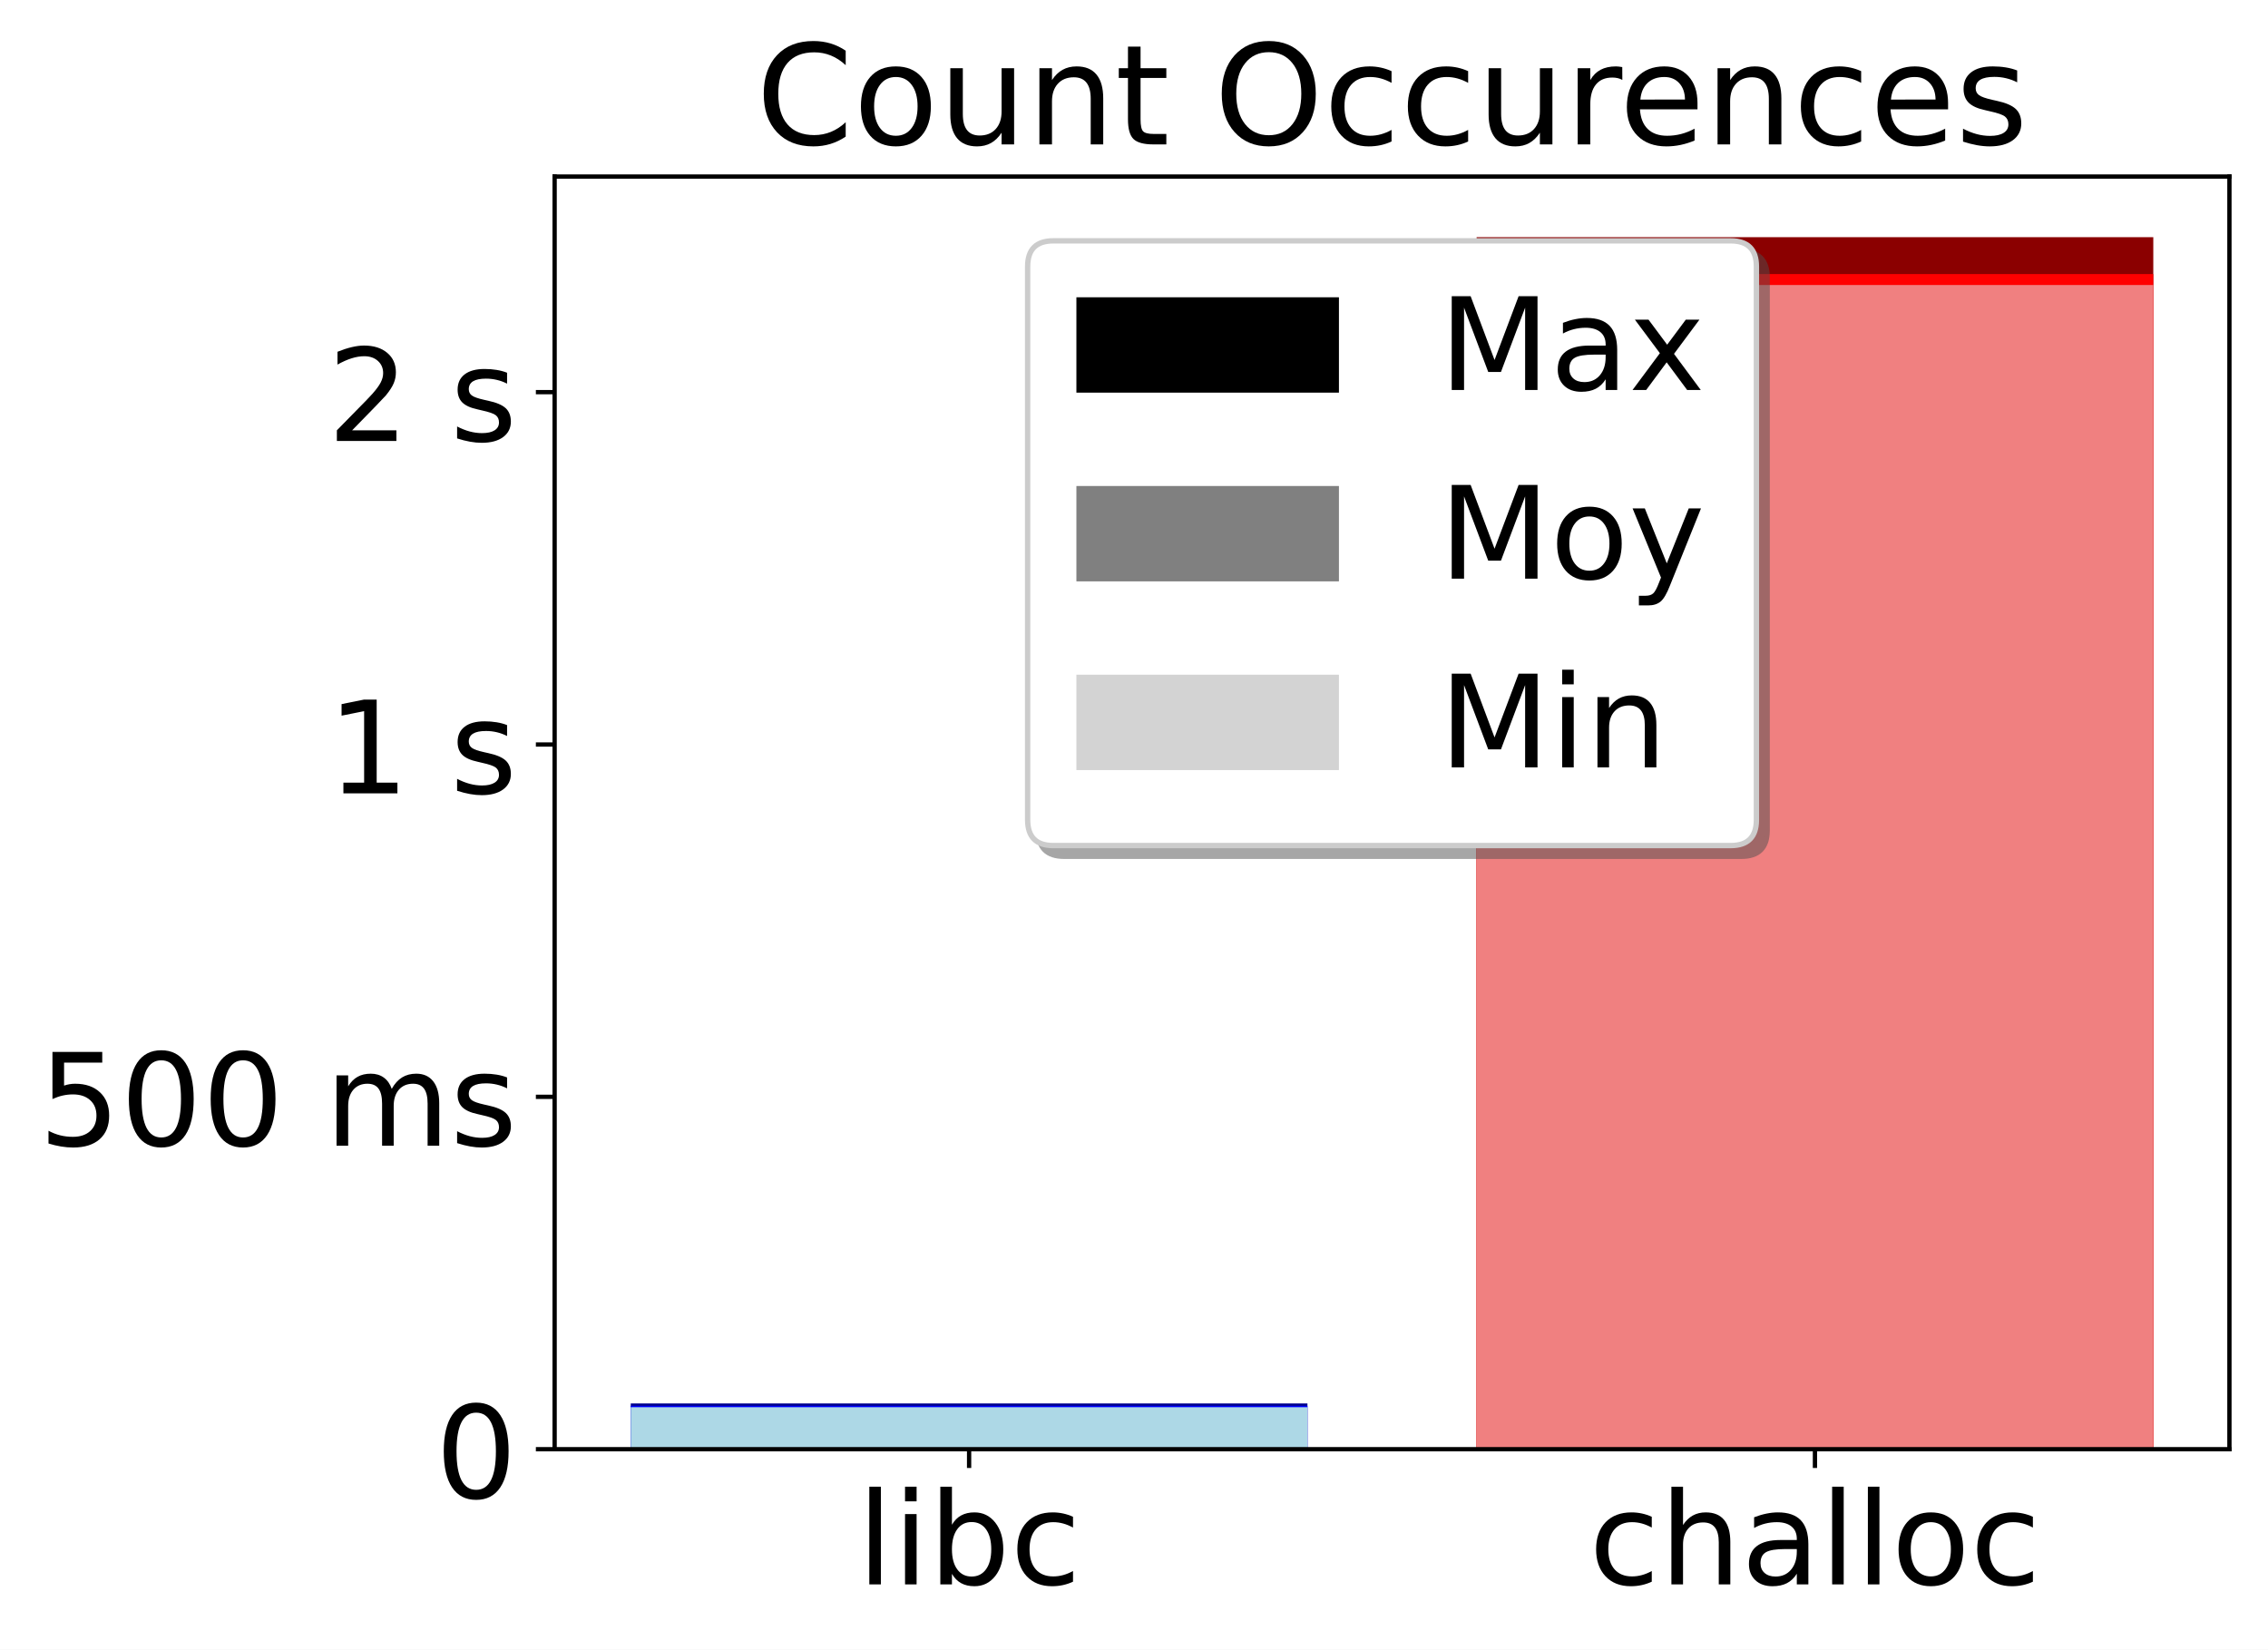
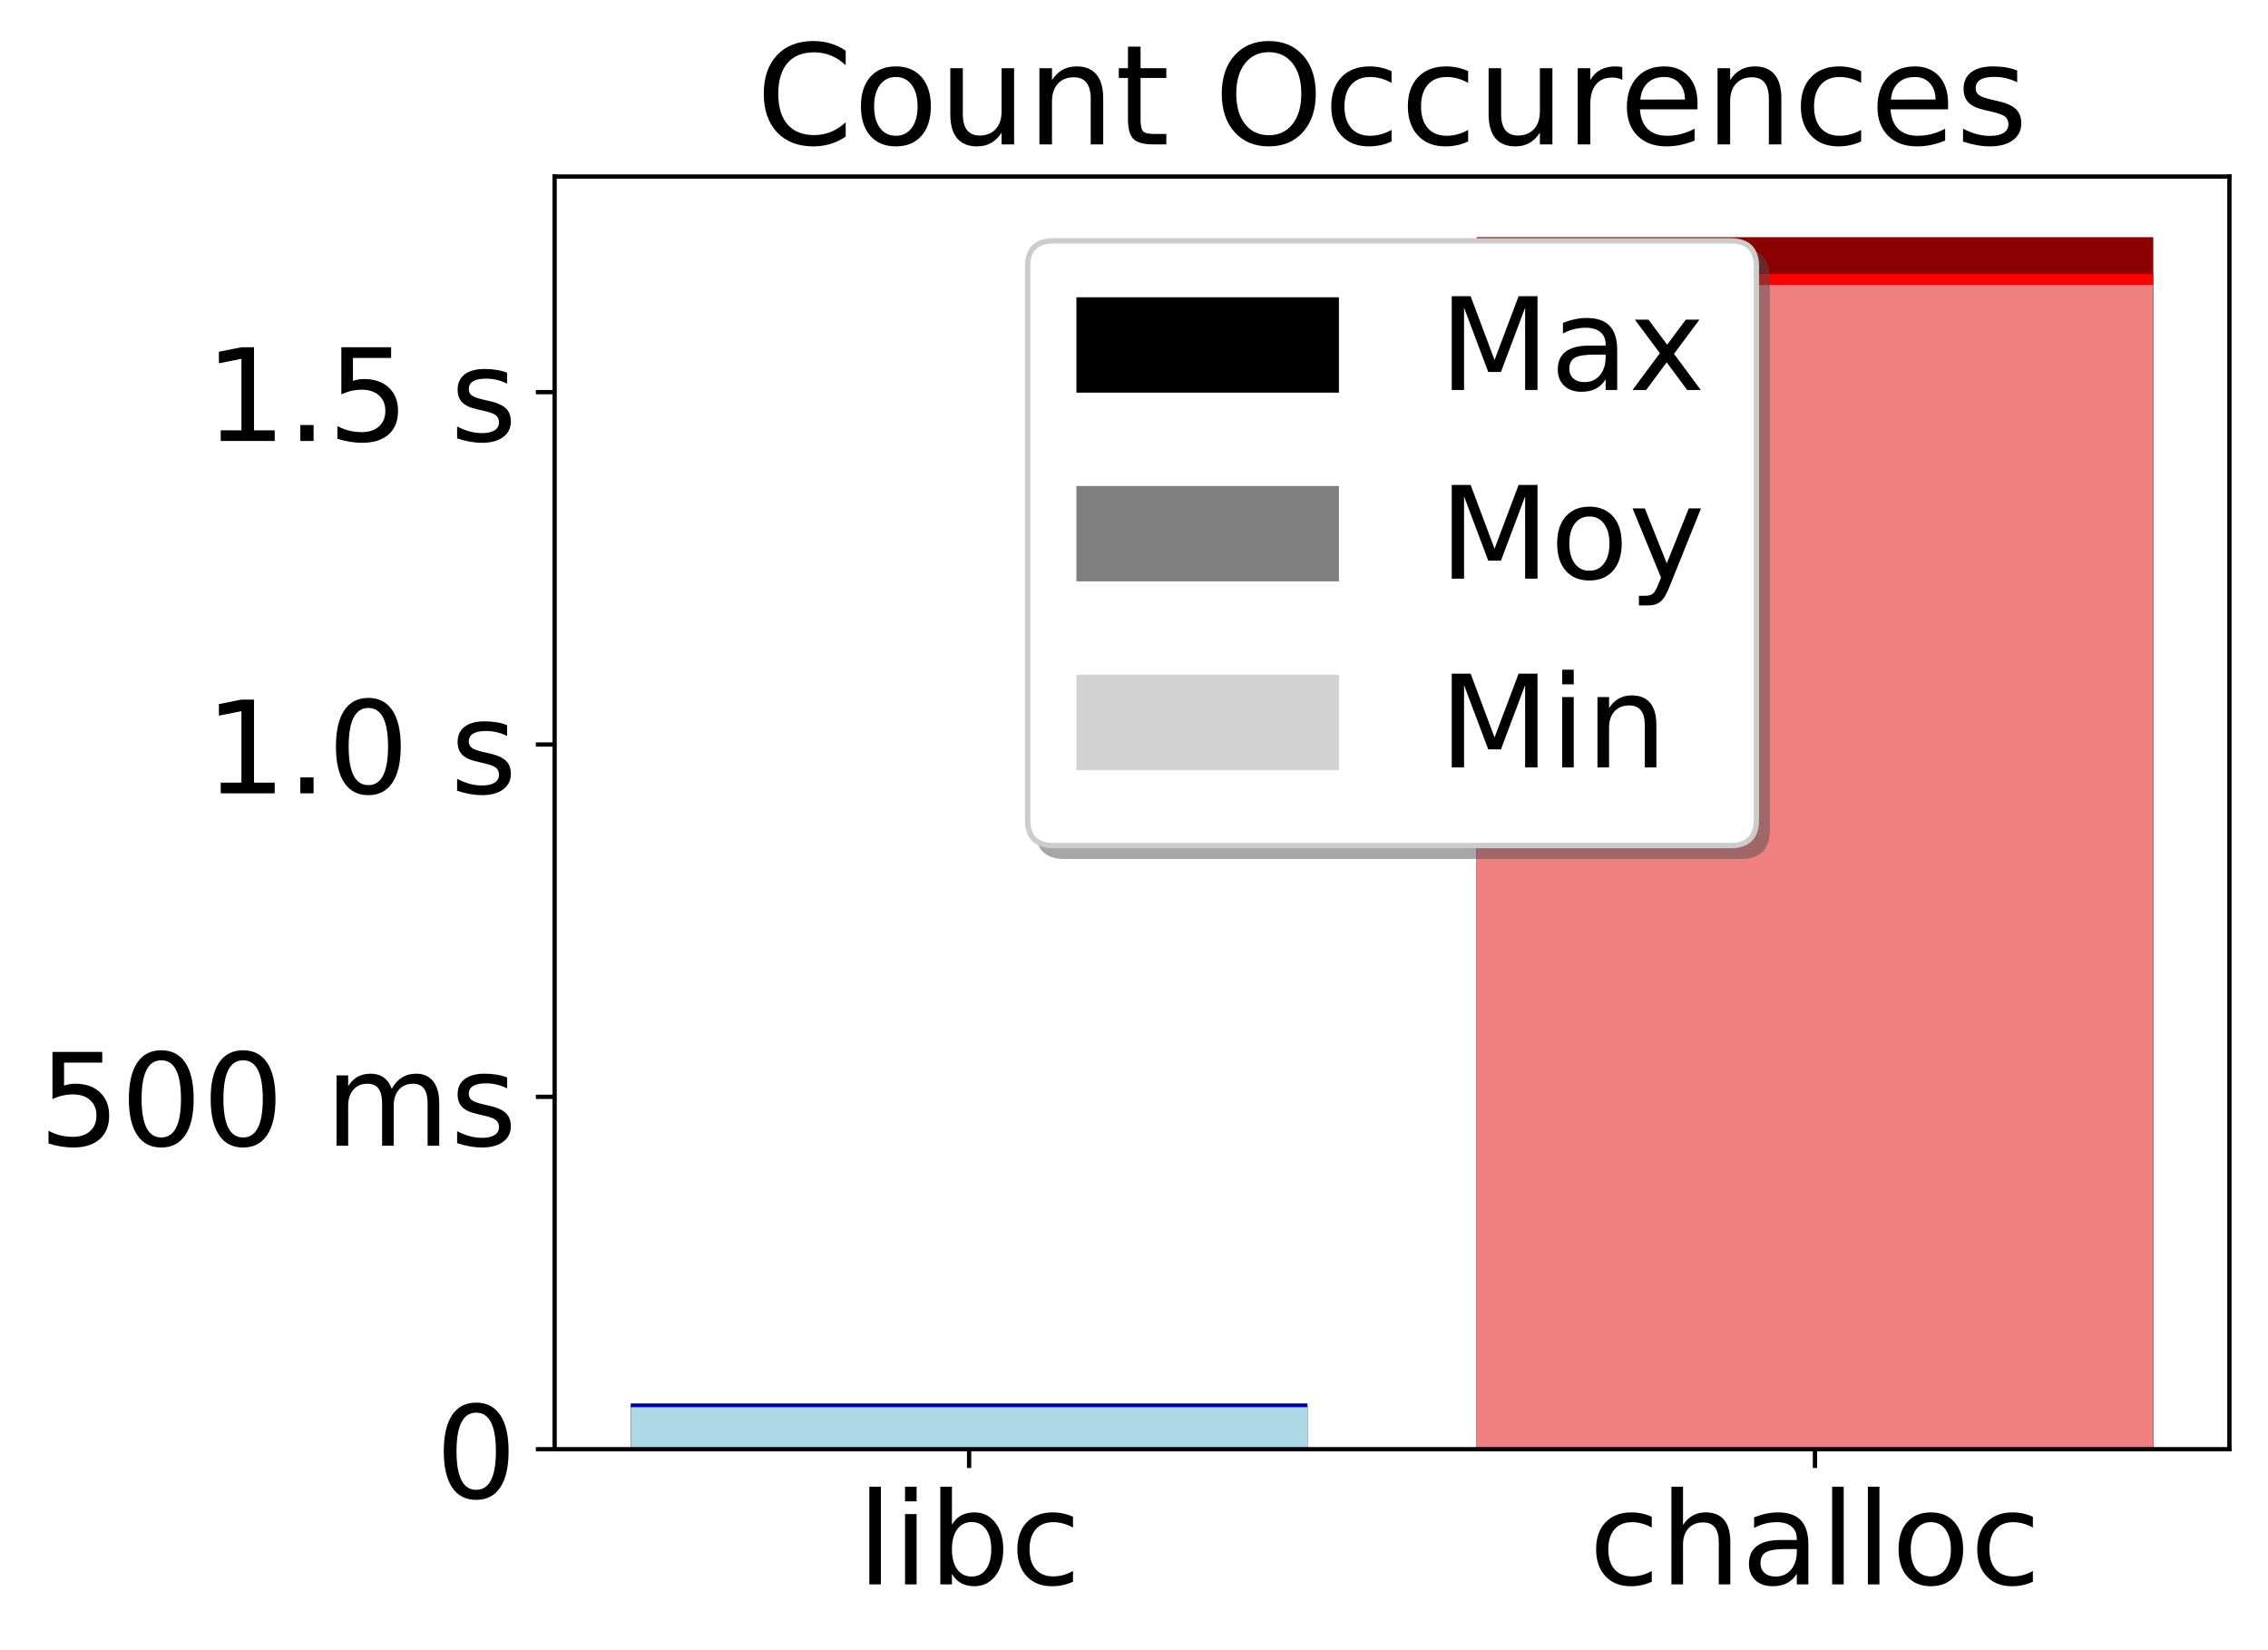
<svg xmlns="http://www.w3.org/2000/svg" xmlns:xlink="http://www.w3.org/1999/xlink" width="423.308pt" height="307.943pt" viewBox="0 0 423.308 307.943" version="1.1">
  <defs>
    <style type="text/css">*{stroke-linejoin: round; stroke-linecap: butt}</style>
  </defs>
  <g id="figure_1">
    <g id="patch_1">
      <path d="M 0 307.943  L 423.308 307.943  L 423.308 0  L 0 0  z " style="fill: #ffffff" />
    </g>
    <g id="axes_1">
      <g id="patch_2">
        <path d="M 103.517 270.516  L 416.108 270.516  L 416.108 32.956  L 103.517 32.956  z " style="fill: #ffffff" />
      </g>
      <g id="patch_3">
-         <path d="M 117.726 270.516  L 244.025 270.516  L 244.025 261.976  L 117.726 261.976  z " clip-path="url(#p6f4a155481)" style="fill: #00008b" />
+         <path d="M 117.726 270.516  L 244.025 270.516  L 244.025 261.976  L 117.726 261.976  z " clip-path="url(#pb3b618c126)" style="fill: #00008b" />
      </g>
      <g id="patch_4">
-         <path d="M 117.726 270.516  L 244.025 270.516  L 244.025 262.419  L 117.726 262.419  z " clip-path="url(#p6f4a155481)" style="fill: #0000ff" />
+         <path d="M 117.726 270.516  L 244.025 270.516  L 244.025 262.419  L 117.726 262.419  z " clip-path="url(#pb3b618c126)" style="fill: #0000ff" />
      </g>
      <g id="patch_5">
-         <path d="M 117.726 270.516  L 244.025 270.516  L 244.025 262.677  L 117.726 262.677  z " clip-path="url(#p6f4a155481)" style="fill: #add8e6" />
+         <path d="M 117.726 270.516  L 244.025 270.516  L 244.025 262.677  L 117.726 262.677  z " clip-path="url(#pb3b618c126)" style="fill: #add8e6" />
      </g>
      <g id="patch_6">
-         <path d="M 275.6 270.516  L 401.899 270.516  L 401.899 44.268  L 275.6 44.268  z " clip-path="url(#p6f4a155481)" style="fill: #8b0000" />
+         <path d="M 275.6 270.516  L 401.899 270.516  L 401.899 44.268  L 275.6 44.268  z " clip-path="url(#pb3b618c126)" style="fill: #8b0000" />
      </g>
      <g id="patch_7">
-         <path d="M 275.6 270.516  L 401.899 270.516  L 401.899 51.161  L 275.6 51.161  z " clip-path="url(#p6f4a155481)" style="fill: #ff0000" />
+         <path d="M 275.6 270.516  L 401.899 270.516  L 401.899 51.161  L 275.6 51.161  z " clip-path="url(#pb3b618c126)" style="fill: #ff0000" />
      </g>
      <g id="patch_8">
-         <path d="M 275.6 270.516  L 401.899 270.516  L 401.899 53.202  L 275.6 53.202  z " clip-path="url(#p6f4a155481)" style="fill: #f08080" />
+         <path d="M 275.6 270.516  L 401.899 270.516  L 401.899 53.202  L 275.6 53.202  z " clip-path="url(#pb3b618c126)" style="fill: #f08080" />
      </g>
      <g id="matplotlib.axis_1">
        <g id="xtick_1">
          <g id="line2d_1">
            <defs>
-               <path id="m8c96932639" d="M 0 0  L 0 3.5  " style="stroke: #000000; stroke-width: 0.8" />
-             </defs>
-             <g>
-               <use xlink:href="#m8c96932639" x="180.876" y="270.516" style="stroke: #000000; stroke-width: 0.8" />
+               <path id="mb0cd502d94" d="M 0 0  L 0 3.5  " style="stroke: #000000; stroke-width: 0.8" />
+             </defs>
+             <g>
+               <use xlink:href="#mb0cd502d94" x="180.876" y="270.516" style="stroke: #000000; stroke-width: 0.8" />
            </g>
          </g>
          <g id="text_1">
            <g transform="translate(159.9919 295.7522) scale(0.24 -0.24)">
              <defs>
                <path id="DejaVuSans-6c" d="M 603 4863  L 1178 4863  L 1178 0  L 603 0  L 603 4863  z " transform="scale(0.015625)" />
                <path id="DejaVuSans-69" d="M 603 3500  L 1178 3500  L 1178 0  L 603 0  L 603 3500  z M 603 4863  L 1178 4863  L 1178 4134  L 603 4134  L 603 4863  z " transform="scale(0.015625)" />
                <path id="DejaVuSans-62" d="M 3116 1747  Q 3116 2381 2855 2742  Q 2594 3103 2138 3103  Q 1681 3103 1420 2742  Q 1159 2381 1159 1747  Q 1159 1113 1420 752  Q 1681 391 2138 391  Q 2594 391 2855 752  Q 3116 1113 3116 1747  z M 1159 2969  Q 1341 3281 1617 3432  Q 1894 3584 2278 3584  Q 2916 3584 3314 3078  Q 3713 2572 3713 1747  Q 3713 922 3314 415  Q 2916 -91 2278 -91  Q 1894 -91 1617 61  Q 1341 213 1159 525  L 1159 0  L 581 0  L 581 4863  L 1159 4863  L 1159 2969  z " transform="scale(0.015625)" />
                <path id="DejaVuSans-63" d="M 3122 3366  L 3122 2828  Q 2878 2963 2633 3030  Q 2388 3097 2138 3097  Q 1578 3097 1268 2742  Q 959 2388 959 1747  Q 959 1106 1268 751  Q 1578 397 2138 397  Q 2388 397 2633 464  Q 2878 531 3122 666  L 3122 134  Q 2881 22 2623 -34  Q 2366 -91 2075 -91  Q 1284 -91 818 406  Q 353 903 353 1747  Q 353 2603 823 3093  Q 1294 3584 2113 3584  Q 2378 3584 2631 3529  Q 2884 3475 3122 3366  z " transform="scale(0.015625)" />
              </defs>
              <use xlink:href="#DejaVuSans-6c" />
              <use xlink:href="#DejaVuSans-69" x="27.783" />
              <use xlink:href="#DejaVuSans-62" x="55.566" />
              <use xlink:href="#DejaVuSans-63" x="119.043" />
            </g>
          </g>
        </g>
        <g id="xtick_2">
          <g id="line2d_2">
            <g>
-               <use xlink:href="#m8c96932639" x="338.749" y="270.516" style="stroke: #000000; stroke-width: 0.8" />
+               <use xlink:href="#mb0cd502d94" x="338.749" y="270.516" style="stroke: #000000; stroke-width: 0.8" />
            </g>
          </g>
          <g id="text_2">
            <g transform="translate(296.5844 295.7522) scale(0.24 -0.24)">
              <defs>
                <path id="DejaVuSans-68" d="M 3513 2113  L 3513 0  L 2938 0  L 2938 2094  Q 2938 2591 2744 2837  Q 2550 3084 2163 3084  Q 1697 3084 1428 2787  Q 1159 2491 1159 1978  L 1159 0  L 581 0  L 581 4863  L 1159 4863  L 1159 2956  Q 1366 3272 1645 3428  Q 1925 3584 2291 3584  Q 2894 3584 3203 3211  Q 3513 2838 3513 2113  z " transform="scale(0.015625)" />
                <path id="DejaVuSans-61" d="M 2194 1759  Q 1497 1759 1228 1600  Q 959 1441 959 1056  Q 959 750 1161 570  Q 1363 391 1709 391  Q 2188 391 2477 730  Q 2766 1069 2766 1631  L 2766 1759  L 2194 1759  z M 3341 1997  L 3341 0  L 2766 0  L 2766 531  Q 2569 213 2275 61  Q 1981 -91 1556 -91  Q 1019 -91 701 211  Q 384 513 384 1019  Q 384 1609 779 1909  Q 1175 2209 1959 2209  L 2766 2209  L 2766 2266  Q 2766 2663 2505 2880  Q 2244 3097 1772 3097  Q 1472 3097 1187 3025  Q 903 2953 641 2809  L 641 3341  Q 956 3463 1253 3523  Q 1550 3584 1831 3584  Q 2591 3584 2966 3190  Q 3341 2797 3341 1997  z " transform="scale(0.015625)" />
                <path id="DejaVuSans-6f" d="M 1959 3097  Q 1497 3097 1228 2736  Q 959 2375 959 1747  Q 959 1119 1226 758  Q 1494 397 1959 397  Q 2419 397 2687 759  Q 2956 1122 2956 1747  Q 2956 2369 2687 2733  Q 2419 3097 1959 3097  z M 1959 3584  Q 2709 3584 3137 3096  Q 3566 2609 3566 1747  Q 3566 888 3137 398  Q 2709 -91 1959 -91  Q 1206 -91 779 398  Q 353 888 353 1747  Q 353 2609 779 3096  Q 1206 3584 1959 3584  z " transform="scale(0.015625)" />
              </defs>
              <use xlink:href="#DejaVuSans-63" />
              <use xlink:href="#DejaVuSans-68" x="54.98" />
              <use xlink:href="#DejaVuSans-61" x="118.359" />
              <use xlink:href="#DejaVuSans-6c" x="179.639" />
              <use xlink:href="#DejaVuSans-6c" x="207.422" />
              <use xlink:href="#DejaVuSans-6f" x="235.205" />
              <use xlink:href="#DejaVuSans-63" x="296.387" />
            </g>
          </g>
        </g>
      </g>
      <g id="matplotlib.axis_2">
        <g id="ytick_1">
          <g id="line2d_3">
            <defs>
-               <path id="m5834df61ff" d="M 0 0  L -3.5 0  " style="stroke: #000000; stroke-width: 0.8" />
-             </defs>
-             <g>
-               <use xlink:href="#m5834df61ff" x="103.517" y="270.516" style="stroke: #000000; stroke-width: 0.8" />
+               <path id="m19cdeb2bf1" d="M 0 0  L -3.5 0  " style="stroke: #000000; stroke-width: 0.8" />
+             </defs>
+             <g>
+               <use xlink:href="#m19cdeb2bf1" x="103.517" y="270.516" style="stroke: #000000; stroke-width: 0.8" />
            </g>
          </g>
          <g id="text_3">
            <g transform="translate(81.2475 279.6341) scale(0.24 -0.24)">
              <defs>
                <path id="DejaVuSans-30" d="M 2034 4250  Q 1547 4250 1301 3770  Q 1056 3291 1056 2328  Q 1056 1369 1301 889  Q 1547 409 2034 409  Q 2525 409 2770 889  Q 3016 1369 3016 2328  Q 3016 3291 2770 3770  Q 2525 4250 2034 4250  z M 2034 4750  Q 2819 4750 3233 4129  Q 3647 3509 3647 2328  Q 3647 1150 3233 529  Q 2819 -91 2034 -91  Q 1250 -91 836 529  Q 422 1150 422 2328  Q 422 3509 836 4129  Q 1250 4750 2034 4750  z " transform="scale(0.015625)" />
              </defs>
              <use xlink:href="#DejaVuSans-30" />
            </g>
          </g>
        </g>
        <g id="ytick_2">
          <g id="line2d_4">
            <g>
-               <use xlink:href="#m5834df61ff" x="103.517" y="204.743" style="stroke: #000000; stroke-width: 0.8" />
+               <use xlink:href="#m19cdeb2bf1" x="103.517" y="204.743" style="stroke: #000000; stroke-width: 0.8" />
            </g>
          </g>
          <g id="text_4">
            <g transform="translate(7.2 213.8612) scale(0.24 -0.24)">
              <defs>
                <path id="DejaVuSans-35" d="M 691 4666  L 3169 4666  L 3169 4134  L 1269 4134  L 1269 2991  Q 1406 3038 1543 3061  Q 1681 3084 1819 3084  Q 2600 3084 3056 2656  Q 3513 2228 3513 1497  Q 3513 744 3044 326  Q 2575 -91 1722 -91  Q 1428 -91 1123 -41  Q 819 9 494 109  L 494 744  Q 775 591 1075 516  Q 1375 441 1709 441  Q 2250 441 2565 725  Q 2881 1009 2881 1497  Q 2881 1984 2565 2268  Q 2250 2553 1709 2553  Q 1456 2553 1204 2497  Q 953 2441 691 2322  L 691 4666  z " transform="scale(0.015625)" />
                <path id="DejaVuSans-20" transform="scale(0.015625)" />
                <path id="DejaVuSans-6d" d="M 3328 2828  Q 3544 3216 3844 3400  Q 4144 3584 4550 3584  Q 5097 3584 5394 3201  Q 5691 2819 5691 2113  L 5691 0  L 5113 0  L 5113 2094  Q 5113 2597 4934 2840  Q 4756 3084 4391 3084  Q 3944 3084 3684 2787  Q 3425 2491 3425 1978  L 3425 0  L 2847 0  L 2847 2094  Q 2847 2600 2669 2842  Q 2491 3084 2119 3084  Q 1678 3084 1418 2786  Q 1159 2488 1159 1978  L 1159 0  L 581 0  L 581 3500  L 1159 3500  L 1159 2956  Q 1356 3278 1631 3431  Q 1906 3584 2284 3584  Q 2666 3584 2933 3390  Q 3200 3197 3328 2828  z " transform="scale(0.015625)" />
                <path id="DejaVuSans-73" d="M 2834 3397  L 2834 2853  Q 2591 2978 2328 3040  Q 2066 3103 1784 3103  Q 1356 3103 1142 2972  Q 928 2841 928 2578  Q 928 2378 1081 2264  Q 1234 2150 1697 2047  L 1894 2003  Q 2506 1872 2764 1633  Q 3022 1394 3022 966  Q 3022 478 2636 193  Q 2250 -91 1575 -91  Q 1294 -91 989 -36  Q 684 19 347 128  L 347 722  Q 666 556 975 473  Q 1284 391 1588 391  Q 1994 391 2212 530  Q 2431 669 2431 922  Q 2431 1156 2273 1281  Q 2116 1406 1581 1522  L 1381 1569  Q 847 1681 609 1914  Q 372 2147 372 2553  Q 372 3047 722 3315  Q 1072 3584 1716 3584  Q 2034 3584 2315 3537  Q 2597 3491 2834 3397  z " transform="scale(0.015625)" />
              </defs>
              <use xlink:href="#DejaVuSans-35" />
              <use xlink:href="#DejaVuSans-30" x="63.623" />
              <use xlink:href="#DejaVuSans-30" x="127.246" />
              <use xlink:href="#DejaVuSans-20" x="190.869" />
              <use xlink:href="#DejaVuSans-6d" x="222.656" />
              <use xlink:href="#DejaVuSans-73" x="320.068" />
            </g>
          </g>
        </g>
        <g id="ytick_3">
          <g id="line2d_5">
            <g>
-               <use xlink:href="#m5834df61ff" x="103.517" y="138.97" style="stroke: #000000; stroke-width: 0.8" />
+               <use xlink:href="#m19cdeb2bf1" x="103.517" y="138.97" style="stroke: #000000; stroke-width: 0.8" />
            </g>
          </g>
          <g id="text_5">
-             <g transform="translate(61.1175 148.0883) scale(0.24 -0.24)">
+             <g transform="translate(38.22 148.0883) scale(0.24 -0.24)">
              <defs>
                <path id="DejaVuSans-31" d="M 794 531  L 1825 531  L 1825 4091  L 703 3866  L 703 4441  L 1819 4666  L 2450 4666  L 2450 531  L 3481 531  L 3481 0  L 794 0  L 794 531  z " transform="scale(0.015625)" />
+                 <path id="DejaVuSans-2e" d="M 684 794  L 1344 794  L 1344 0  L 684 0  L 684 794  z " transform="scale(0.015625)" />
              </defs>
              <use xlink:href="#DejaVuSans-31" />
-               <use xlink:href="#DejaVuSans-20" x="63.623" />
-               <use xlink:href="#DejaVuSans-73" x="95.41" />
+               <use xlink:href="#DejaVuSans-2e" x="63.623" />
+               <use xlink:href="#DejaVuSans-30" x="95.41" />
+               <use xlink:href="#DejaVuSans-20" x="159.033" />
+               <use xlink:href="#DejaVuSans-73" x="190.82" />
            </g>
          </g>
        </g>
        <g id="ytick_4">
          <g id="line2d_6">
            <g>
-               <use xlink:href="#m5834df61ff" x="103.517" y="73.197" style="stroke: #000000; stroke-width: 0.8" />
+               <use xlink:href="#m19cdeb2bf1" x="103.517" y="73.197" style="stroke: #000000; stroke-width: 0.8" />
            </g>
          </g>
          <g id="text_6">
-             <g transform="translate(61.1175 82.31546) scale(0.24 -0.24)">
-               <defs>
-                 <path id="DejaVuSans-32" d="M 1228 531  L 3431 531  L 3431 0  L 469 0  L 469 531  Q 828 903 1448 1529  Q 2069 2156 2228 2338  Q 2531 2678 2651 2914  Q 2772 3150 2772 3378  Q 2772 3750 2511 3984  Q 2250 4219 1831 4219  Q 1534 4219 1204 4116  Q 875 4013 500 3803  L 500 4441  Q 881 4594 1212 4672  Q 1544 4750 1819 4750  Q 2544 4750 2975 4387  Q 3406 4025 3406 3419  Q 3406 3131 3298 2873  Q 3191 2616 2906 2266  Q 2828 2175 2409 1742  Q 1991 1309 1228 531  z " transform="scale(0.015625)" />
-               </defs>
-               <use xlink:href="#DejaVuSans-32" />
-               <use xlink:href="#DejaVuSans-20" x="63.623" />
-               <use xlink:href="#DejaVuSans-73" x="95.41" />
+             <g transform="translate(38.22 82.31546) scale(0.24 -0.24)">
+               <use xlink:href="#DejaVuSans-31" />
+               <use xlink:href="#DejaVuSans-2e" x="63.623" />
+               <use xlink:href="#DejaVuSans-35" x="95.41" />
+               <use xlink:href="#DejaVuSans-20" x="159.033" />
+               <use xlink:href="#DejaVuSans-73" x="190.82" />
            </g>
          </g>
        </g>
      </g>
      <g id="patch_9">
        <path d="M 103.517 270.516  L 103.517 32.956  " style="fill: none; stroke: #000000; stroke-width: 0.8; stroke-linejoin: miter; stroke-linecap: square" />
      </g>
      <g id="patch_10">
        <path d="M 416.108 270.516  L 416.108 32.956  " style="fill: none; stroke: #000000; stroke-width: 0.8; stroke-linejoin: miter; stroke-linecap: square" />
      </g>
      <g id="patch_11">
        <path d="M 103.517 270.516  L 416.108 270.516  " style="fill: none; stroke: #000000; stroke-width: 0.8; stroke-linejoin: miter; stroke-linecap: square" />
      </g>
      <g id="patch_12">
        <path d="M 103.517 32.956  L 416.108 32.956  " style="fill: none; stroke: #000000; stroke-width: 0.8; stroke-linejoin: miter; stroke-linecap: square" />
      </g>
      <g id="text_7">
        <g transform="translate(141.0981 26.95594) scale(0.26 -0.26)">
          <defs>
            <path id="DejaVuSans-43" d="M 4122 4306  L 4122 3641  Q 3803 3938 3442 4084  Q 3081 4231 2675 4231  Q 1875 4231 1450 3742  Q 1025 3253 1025 2328  Q 1025 1406 1450 917  Q 1875 428 2675 428  Q 3081 428 3442 575  Q 3803 722 4122 1019  L 4122 359  Q 3791 134 3420 21  Q 3050 -91 2638 -91  Q 1578 -91 968 557  Q 359 1206 359 2328  Q 359 3453 968 4101  Q 1578 4750 2638 4750  Q 3056 4750 3426 4639  Q 3797 4528 4122 4306  z " transform="scale(0.015625)" />
            <path id="DejaVuSans-75" d="M 544 1381  L 544 3500  L 1119 3500  L 1119 1403  Q 1119 906 1312 657  Q 1506 409 1894 409  Q 2359 409 2629 706  Q 2900 1003 2900 1516  L 2900 3500  L 3475 3500  L 3475 0  L 2900 0  L 2900 538  Q 2691 219 2414 64  Q 2138 -91 1772 -91  Q 1169 -91 856 284  Q 544 659 544 1381  z M 1991 3584  L 1991 3584  z " transform="scale(0.015625)" />
            <path id="DejaVuSans-6e" d="M 3513 2113  L 3513 0  L 2938 0  L 2938 2094  Q 2938 2591 2744 2837  Q 2550 3084 2163 3084  Q 1697 3084 1428 2787  Q 1159 2491 1159 1978  L 1159 0  L 581 0  L 581 3500  L 1159 3500  L 1159 2956  Q 1366 3272 1645 3428  Q 1925 3584 2291 3584  Q 2894 3584 3203 3211  Q 3513 2838 3513 2113  z " transform="scale(0.015625)" />
            <path id="DejaVuSans-74" d="M 1172 4494  L 1172 3500  L 2356 3500  L 2356 3053  L 1172 3053  L 1172 1153  Q 1172 725 1289 603  Q 1406 481 1766 481  L 2356 481  L 2356 0  L 1766 0  Q 1100 0 847 248  Q 594 497 594 1153  L 594 3053  L 172 3053  L 172 3500  L 594 3500  L 594 4494  L 1172 4494  z " transform="scale(0.015625)" />
            <path id="DejaVuSans-4f" d="M 2522 4238  Q 1834 4238 1429 3725  Q 1025 3213 1025 2328  Q 1025 1447 1429 934  Q 1834 422 2522 422  Q 3209 422 3611 934  Q 4013 1447 4013 2328  Q 4013 3213 3611 3725  Q 3209 4238 2522 4238  z M 2522 4750  Q 3503 4750 4090 4092  Q 4678 3434 4678 2328  Q 4678 1225 4090 567  Q 3503 -91 2522 -91  Q 1538 -91 948 565  Q 359 1222 359 2328  Q 359 3434 948 4092  Q 1538 4750 2522 4750  z " transform="scale(0.015625)" />
            <path id="DejaVuSans-72" d="M 2631 2963  Q 2534 3019 2420 3045  Q 2306 3072 2169 3072  Q 1681 3072 1420 2755  Q 1159 2438 1159 1844  L 1159 0  L 581 0  L 581 3500  L 1159 3500  L 1159 2956  Q 1341 3275 1631 3429  Q 1922 3584 2338 3584  Q 2397 3584 2469 3576  Q 2541 3569 2628 3553  L 2631 2963  z " transform="scale(0.015625)" />
            <path id="DejaVuSans-65" d="M 3597 1894  L 3597 1613  L 953 1613  Q 991 1019 1311 708  Q 1631 397 2203 397  Q 2534 397 2845 478  Q 3156 559 3463 722  L 3463 178  Q 3153 47 2828 -22  Q 2503 -91 2169 -91  Q 1331 -91 842 396  Q 353 884 353 1716  Q 353 2575 817 3079  Q 1281 3584 2069 3584  Q 2775 3584 3186 3129  Q 3597 2675 3597 1894  z M 3022 2063  Q 3016 2534 2758 2815  Q 2500 3097 2075 3097  Q 1594 3097 1305 2825  Q 1016 2553 972 2059  L 3022 2063  z " transform="scale(0.015625)" />
          </defs>
          <use xlink:href="#DejaVuSans-43" />
          <use xlink:href="#DejaVuSans-6f" x="69.824" />
          <use xlink:href="#DejaVuSans-75" x="131.006" />
          <use xlink:href="#DejaVuSans-6e" x="194.385" />
          <use xlink:href="#DejaVuSans-74" x="257.764" />
          <use xlink:href="#DejaVuSans-20" x="296.973" />
          <use xlink:href="#DejaVuSans-4f" x="328.76" />
          <use xlink:href="#DejaVuSans-63" x="407.471" />
          <use xlink:href="#DejaVuSans-63" x="462.451" />
          <use xlink:href="#DejaVuSans-75" x="517.432" />
          <use xlink:href="#DejaVuSans-72" x="580.811" />
          <use xlink:href="#DejaVuSans-65" x="619.674" />
          <use xlink:href="#DejaVuSans-6e" x="681.197" />
          <use xlink:href="#DejaVuSans-63" x="744.576" />
          <use xlink:href="#DejaVuSans-65" x="799.557" />
          <use xlink:href="#DejaVuSans-73" x="861.08" />
        </g>
      </g>
      <g id="legend_1">
        <g id="patch_13">
          <path d="M 198.602 159.838  L 325.022 159.838  Q 329.822 159.838 329.822 155.038  L 329.822 51.756  Q 329.822 46.956 325.022 46.956  L 198.602 46.956  Q 193.803 46.956 193.803 51.756  L 193.803 155.038  Q 193.803 159.838 198.602 159.838  z " style="fill: #4d4d4d; opacity: 0.5; stroke: #4d4d4d; stroke-linejoin: miter" />
        </g>
        <g id="patch_14">
          <path d="M 196.602 157.838  L 323.022 157.838  Q 327.822 157.838 327.822 153.038  L 327.822 49.756  Q 327.822 44.956 323.022 44.956  L 196.602 44.956  Q 191.803 44.956 191.803 49.756  L 191.803 153.038  Q 191.803 157.838 196.602 157.838  z " style="fill: #ffffff; stroke: #cccccc; stroke-linejoin: miter" />
        </g>
        <g id="patch_15">
          <path d="M 201.403 72.792  L 249.403 72.792  L 249.403 55.992  L 201.403 55.992  z " style="stroke: #000000; stroke-linejoin: miter" />
        </g>
        <g id="text_8">
          <g transform="translate(268.6025 72.79219) scale(0.24 -0.24)">
            <defs>
              <path id="DejaVuSans-4d" d="M 628 4666  L 1569 4666  L 2759 1491  L 3956 4666  L 4897 4666  L 4897 0  L 4281 0  L 4281 4097  L 3078 897  L 2444 897  L 1241 4097  L 1241 0  L 628 0  L 628 4666  z " transform="scale(0.015625)" />
              <path id="DejaVuSans-78" d="M 3513 3500  L 2247 1797  L 3578 0  L 2900 0  L 1881 1375  L 863 0  L 184 0  L 1544 1831  L 300 3500  L 978 3500  L 1906 2253  L 2834 3500  L 3513 3500  z " transform="scale(0.015625)" />
            </defs>
            <use xlink:href="#DejaVuSans-4d" />
            <use xlink:href="#DejaVuSans-61" x="86.279" />
            <use xlink:href="#DejaVuSans-78" x="147.559" />
          </g>
        </g>
        <g id="patch_16">
          <path d="M 201.403 108.02  L 249.403 108.02  L 249.403 91.22  L 201.403 91.22  z " style="fill: #808080; stroke: #808080; stroke-linejoin: miter" />
        </g>
        <g id="text_9">
          <g transform="translate(268.6025 108.0197) scale(0.24 -0.24)">
            <defs>
              <path id="DejaVuSans-79" d="M 2059 -325  Q 1816 -950 1584 -1140  Q 1353 -1331 966 -1331  L 506 -1331  L 506 -850  L 844 -850  Q 1081 -850 1212 -737  Q 1344 -625 1503 -206  L 1606 56  L 191 3500  L 800 3500  L 1894 763  L 2988 3500  L 3597 3500  L 2059 -325  z " transform="scale(0.015625)" />
            </defs>
            <use xlink:href="#DejaVuSans-4d" />
            <use xlink:href="#DejaVuSans-6f" x="86.279" />
            <use xlink:href="#DejaVuSans-79" x="147.461" />
          </g>
        </g>
        <g id="patch_17">
          <path d="M 201.403 143.247  L 249.403 143.247  L 249.403 126.447  L 201.403 126.447  z " style="fill: #d3d3d3; stroke: #d3d3d3; stroke-linejoin: miter" />
        </g>
        <g id="text_10">
          <g transform="translate(268.6025 143.2472) scale(0.24 -0.24)">
            <use xlink:href="#DejaVuSans-4d" />
            <use xlink:href="#DejaVuSans-69" x="86.279" />
            <use xlink:href="#DejaVuSans-6e" x="114.062" />
          </g>
        </g>
      </g>
    </g>
  </g>
  <defs>
-     <clipPath id="p6f4a155481">
+     <clipPath id="pb3b618c126">
      <rect x="103.517" y="32.956" width="312.59" height="237.56" />
    </clipPath>
  </defs>
</svg>
